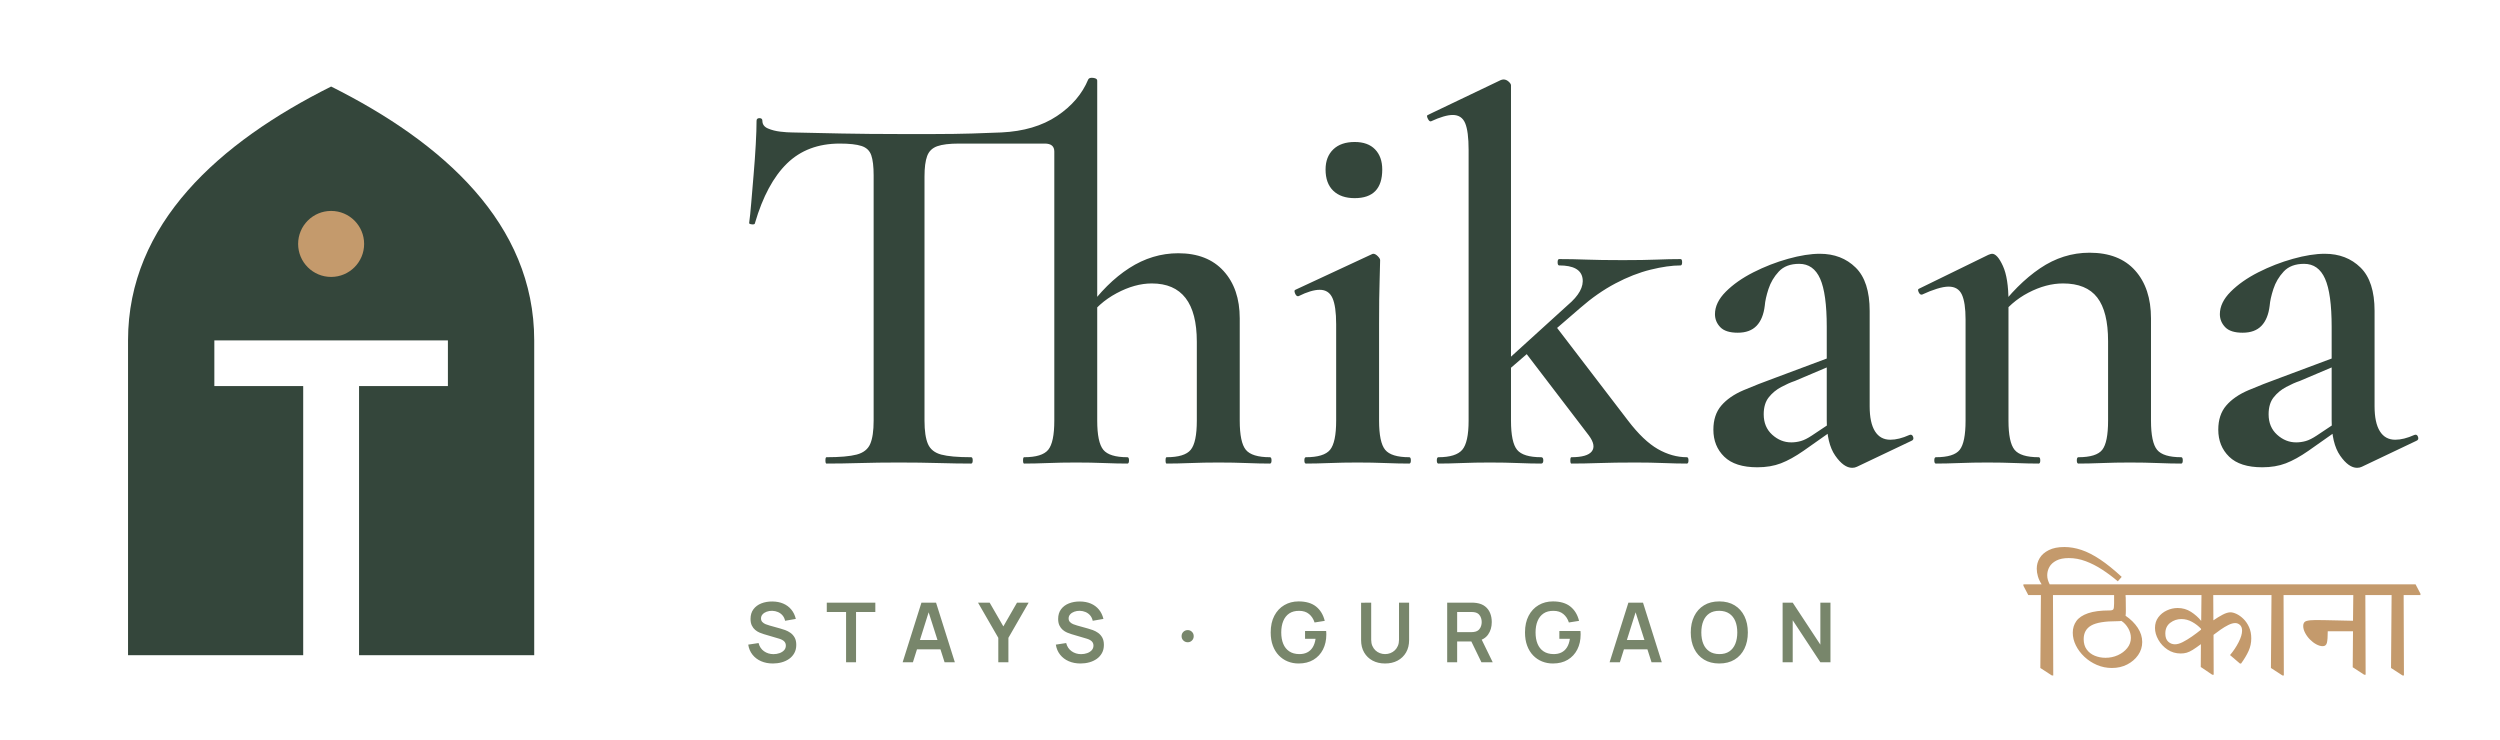
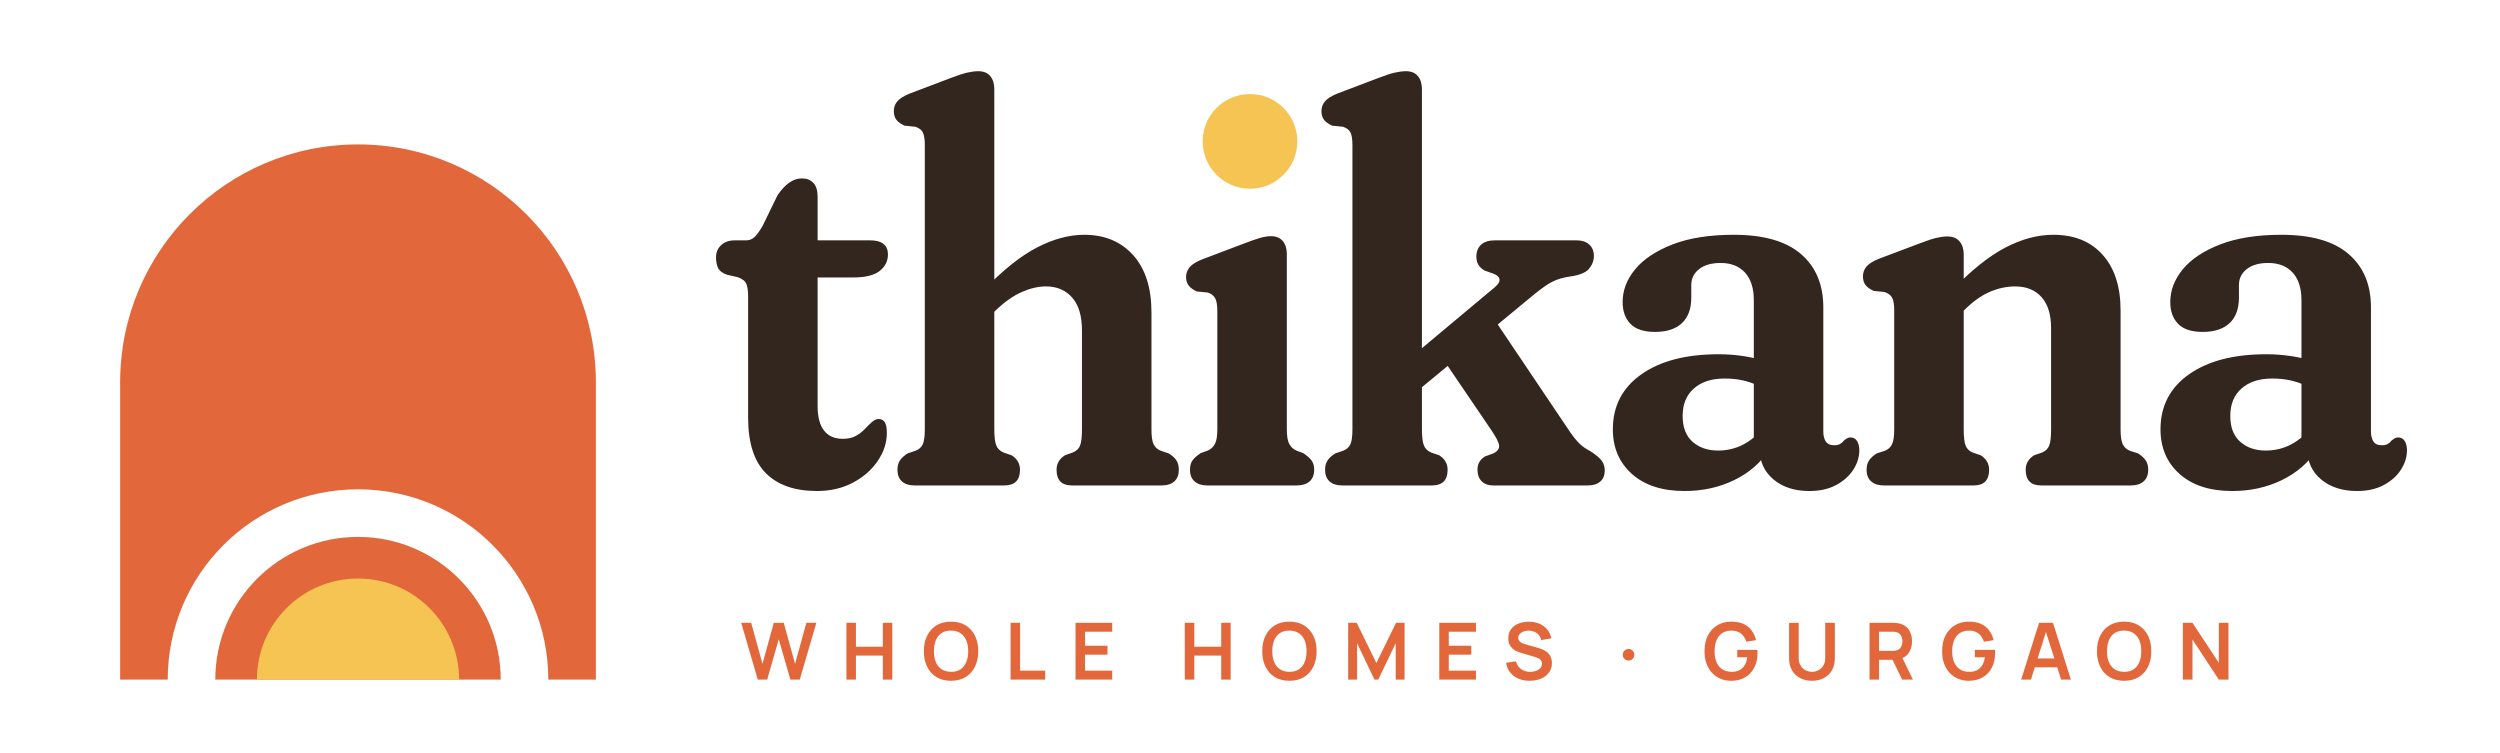
- <svg xmlns="http://www.w3.org/2000/svg" viewBox="0 0 453 134" width="453" height="134">
-   <g transform="translate(14,12) scale(0.92)">
-     <path fill-rule="evenodd" d="M10 116V54C10 31 28 15 50 4C72 15 90 31 90 54V116H55.5V63H73V54H27V63H44.5V116Z" fill="#34463B" />
-     <circle cx="50" cy="35" r="6.5" fill="#C49A6C" />
+ <svg xmlns="http://www.w3.org/2000/svg" viewBox="0 0 412 124" width="412" height="124">
+   <g transform="translate(10,14) scale(0.98)">
+     <path fill-rule="evenodd" fill="#E2683C" d="M10 100V50A40 40 0 0 1 90 50V100ZM18 100A32 32 0 0 1 82 100H74A24 24 0 0 0 26 100Z" />
+     <path fill="#F6C453" d="M33 100A17 17 0 0 1 67 100Z" />
  </g>
-   <path d="M17.76 0.0Q17.568 0.0 17.568 -0.576Q17.568 -1.152 17.76 -1.152Q21.408 -1.152 23.232 -1.632Q25.056 -2.112 25.68 -3.552Q26.304 -4.992 26.304 -7.776V-52.224Q26.304 -54.624 25.872 -55.872Q25.44 -57.12 24.096 -57.552Q22.752 -57.984 20.16 -57.984Q14.304 -57.984 10.608 -54.384Q6.912 -50.784 4.8 -43.584Q4.8 -43.296 4.272 -43.344Q3.744 -43.392 3.744 -43.584Q3.936 -44.928 4.128 -47.28Q4.32 -49.632 4.56 -52.416Q4.8 -55.2 4.944 -57.84Q5.088 -60.48 5.088 -62.112Q5.088 -62.592 5.616 -62.592Q6.144 -62.592 6.144 -62.112Q6.144 -61.152 7.152 -60.72Q8.16 -60.288 9.408 -60.144Q10.656 -60.0 11.52 -60.0Q15.648 -59.904 20.544 -59.808Q25.44 -59.712 30.816 -59.712Q33.888 -59.712 37.392 -59.712Q40.896 -59.712 44.112 -59.808Q47.328 -59.904 49.44 -60.0Q55.488 -60.288 59.52 -62.976Q63.552 -65.664 65.184 -69.6Q65.376 -69.984 66.096 -69.888Q66.816 -69.792 66.816 -69.408V-7.776Q66.816 -3.84 67.92 -2.496Q69.024 -1.152 72.288 -1.152Q72.576 -1.152 72.576 -0.576Q72.576 0.0 72.288 0.0Q70.464 0.0 68.064 -0.096Q65.664 -0.192 62.976 -0.192Q60.288 -0.192 57.888 -0.096Q55.488 0.0 53.568 0.0Q53.376 0.0 53.376 -0.576Q53.376 -1.152 53.568 -1.152Q56.832 -1.152 57.936 -2.496Q59.04 -3.84 59.04 -7.776V-56.544Q59.04 -57.984 57.312 -57.984H41.76Q39.168 -57.984 37.824 -57.504Q36.48 -57.024 36.0 -55.728Q35.52 -54.432 35.52 -52.032V-7.776Q35.52 -4.992 36.144 -3.552Q36.768 -2.112 38.544 -1.632Q40.32 -1.152 43.968 -1.152Q44.256 -1.152 44.256 -0.576Q44.256 0.0 43.968 0.0Q41.376 0.0 38.064 -0.096Q34.752 -0.192 30.816 -0.192Q27.072 -0.192 23.808 -0.096Q20.544 0.0 17.76 0.0ZM79.392 0.0Q79.2 0.0 79.2 -0.576Q79.2 -1.152 79.392 -1.152Q82.656 -1.152 83.76 -2.496Q84.864 -3.84 84.864 -7.776V-22.08Q84.864 -32.64 76.704 -32.64Q73.632 -32.64 70.32 -30.864Q67.008 -29.088 64.992 -26.112L64.896 -27.744Q68.448 -32.736 72.624 -35.424Q76.8 -38.112 81.504 -38.112Q86.784 -38.112 89.712 -34.896Q92.64 -31.68 92.64 -26.304V-7.776Q92.64 -3.84 93.744 -2.496Q94.848 -1.152 98.112 -1.152Q98.4 -1.152 98.4 -0.576Q98.4 0.0 98.112 0.0Q96.288 0.0 93.888 -0.096Q91.488 -0.192 88.8 -0.192Q86.112 -0.192 83.712 -0.096Q81.312 0.0 79.392 0.0ZM104.64 0.0Q104.352 0.0 104.352 -0.576Q104.352 -1.152 104.64 -1.152Q107.904 -1.152 109.008 -2.496Q110.112 -3.84 110.112 -7.776V-25.248Q110.112 -28.512 109.44 -30.0Q108.768 -31.488 107.136 -31.488Q106.368 -31.488 105.408 -31.2Q104.448 -30.912 103.296 -30.336Q102.912 -30.24 102.672 -30.816Q102.432 -31.392 102.72 -31.488L116.544 -37.92Q116.736 -38.016 116.832 -38.016Q117.216 -38.016 117.648 -37.584Q118.08 -37.152 118.08 -36.864Q118.08 -35.808 117.984 -33.024Q117.888 -30.24 117.888 -25.344V-7.776Q117.888 -3.84 118.992 -2.496Q120.096 -1.152 123.36 -1.152Q123.648 -1.152 123.648 -0.576Q123.648 0.0 123.36 0.0Q121.44 0.0 119.04 -0.096Q116.64 -0.192 113.952 -0.192Q111.36 -0.192 108.912 -0.096Q106.464 0.0 104.64 0.0ZM113.472 -48.096Q110.976 -48.096 109.584 -49.44Q108.192 -50.784 108.192 -53.28Q108.192 -55.584 109.584 -56.928Q110.976 -58.272 113.472 -58.272Q115.872 -58.272 117.168 -56.928Q118.464 -55.584 118.464 -53.28Q118.464 -48.096 113.472 -48.096ZM128.64 0.0Q128.352 0.0 128.352 -0.576Q128.352 -1.152 128.64 -1.152Q131.808 -1.152 132.96 -2.496Q134.112 -3.84 134.112 -7.776V-56.832Q134.112 -60.192 133.488 -61.68Q132.864 -63.168 131.232 -63.168Q129.792 -63.168 127.296 -62.016Q127.008 -61.92 126.72 -62.496Q126.432 -63.072 126.72 -63.168L139.968 -69.504Q140.256 -69.6 140.448 -69.6Q140.928 -69.6 141.36 -69.216Q141.792 -68.832 141.792 -68.544V-7.776Q141.792 -3.84 142.896 -2.496Q144.0 -1.152 147.264 -1.152Q147.648 -1.152 147.648 -0.576Q147.648 0.0 147.264 0.0Q145.44 0.0 143.088 -0.096Q140.736 -0.192 137.952 -0.192Q135.264 -0.192 132.864 -0.096Q130.464 0.0 128.64 0.0ZM152.736 0.0Q152.544 0.0 152.544 -0.576Q152.544 -1.152 152.736 -1.152Q155.616 -1.152 156.432 -2.208Q157.248 -3.264 155.904 -5.088L144.096 -20.544L149.856 -24.96L163.008 -7.776Q165.792 -4.128 168.384 -2.64Q170.976 -1.152 173.664 -1.152Q173.952 -1.152 173.952 -0.576Q173.952 0.0 173.664 0.0Q171.84 0.0 169.44 -0.096Q167.04 -0.192 164.352 -0.192Q160.512 -0.192 157.776 -0.096Q155.04 0.0 152.736 0.0ZM138.912 -14.88 138.432 -16.32 152.064 -28.704Q155.136 -31.296 154.752 -33.6Q154.368 -35.904 150.528 -35.904Q150.24 -35.904 150.24 -36.48Q150.24 -37.056 150.528 -37.056Q152.928 -37.056 155.424 -36.96Q157.92 -36.864 162.048 -36.864Q165.888 -36.864 168.192 -36.96Q170.496 -37.056 172.512 -37.056Q172.8 -37.056 172.8 -36.48Q172.8 -35.904 172.512 -35.904Q170.208 -35.904 167.088 -35.136Q163.968 -34.368 160.704 -32.64Q157.44 -30.912 154.368 -28.224ZM204.48 0.576Q204.096 0.768 203.616 0.768Q202.08 0.768 200.544 -1.44Q199.008 -3.648 199.008 -7.872V-24.768Q199.008 -30.816 197.808 -33.504Q196.608 -36.192 194.016 -36.192Q191.616 -36.192 190.32 -34.8Q189.024 -33.408 188.448 -31.632Q187.872 -29.856 187.776 -28.608Q187.488 -26.208 186.288 -24.96Q185.088 -23.712 182.88 -23.712Q180.672 -23.712 179.712 -24.72Q178.752 -25.728 178.752 -27.072Q178.752 -29.184 180.72 -31.152Q182.688 -33.12 185.712 -34.656Q188.736 -36.192 192.0 -37.104Q195.264 -38.016 197.76 -38.016Q201.696 -38.016 204.24 -35.52Q206.784 -33.024 206.784 -27.648V-10.368Q206.784 -7.392 207.744 -5.856Q208.704 -4.32 210.528 -4.32Q212.064 -4.32 213.984 -5.184Q214.464 -5.376 214.656 -4.848Q214.848 -4.32 214.368 -4.128ZM186.432 0.672Q182.4 0.672 180.432 -1.248Q178.464 -3.168 178.464 -6.144Q178.464 -8.832 179.904 -10.512Q181.344 -12.192 183.936 -13.296Q186.528 -14.4 189.696 -15.552L199.968 -19.392L200.256 -17.952L193.248 -14.976Q192.096 -14.592 190.752 -13.872Q189.408 -13.152 188.496 -12.0Q187.584 -10.848 187.584 -8.928Q187.584 -6.624 189.12 -5.232Q190.656 -3.84 192.576 -3.84Q193.44 -3.84 194.304 -4.08Q195.168 -4.32 196.32 -5.088L201.504 -8.544L201.6 -7.104L194.784 -2.304Q192.576 -0.768 190.704 -0.048Q188.832 0.672 186.432 0.672ZM244.608 0.0Q244.32 0.0 244.32 -0.576Q244.32 -1.152 244.608 -1.152Q247.872 -1.152 248.928 -2.496Q249.984 -3.84 249.984 -7.776V-22.176Q249.984 -27.552 248.016 -30.096Q246.048 -32.64 241.824 -32.64Q238.752 -32.64 235.536 -30.96Q232.32 -29.28 230.208 -26.304L229.728 -27.456Q233.472 -32.544 237.648 -35.376Q241.824 -38.208 246.624 -38.208Q252.0 -38.208 254.88 -34.992Q257.76 -31.776 257.76 -26.304V-7.776Q257.76 -3.84 258.864 -2.496Q259.968 -1.152 263.232 -1.152Q263.52 -1.152 263.52 -0.576Q263.52 0.0 263.232 0.0Q261.408 0.0 259.008 -0.096Q256.608 -0.192 253.92 -0.192Q251.328 -0.192 248.88 -0.096Q246.432 0.0 244.608 0.0ZM218.784 0.0Q218.496 0.0 218.496 -0.576Q218.496 -1.152 218.784 -1.152Q222.048 -1.152 223.104 -2.496Q224.16 -3.84 224.16 -7.776V-26.112Q224.16 -29.184 223.488 -30.624Q222.816 -32.064 221.088 -32.064Q220.224 -32.064 218.976 -31.68Q217.728 -31.296 216.288 -30.624Q215.904 -30.528 215.664 -31.056Q215.424 -31.584 215.712 -31.68L228.288 -37.824Q228.768 -38.016 228.96 -38.016Q229.92 -38.016 230.928 -35.808Q231.936 -33.6 231.936 -29.376V-7.776Q231.936 -3.84 233.04 -2.496Q234.144 -1.152 237.408 -1.152Q237.696 -1.152 237.696 -0.576Q237.696 0.0 237.408 0.0Q235.584 0.0 233.184 -0.096Q230.784 -0.192 228.096 -0.192Q225.504 -0.192 223.056 -0.096Q220.608 0.0 218.784 0.0ZM295.968 0.576Q295.584 0.768 295.104 0.768Q293.568 0.768 292.032 -1.44Q290.496 -3.648 290.496 -7.872V-24.768Q290.496 -30.816 289.296 -33.504Q288.096 -36.192 285.504 -36.192Q283.104 -36.192 281.808 -34.8Q280.512 -33.408 279.936 -31.632Q279.36 -29.856 279.264 -28.608Q278.976 -26.208 277.776 -24.96Q276.576 -23.712 274.368 -23.712Q272.16 -23.712 271.2 -24.72Q270.24 -25.728 270.24 -27.072Q270.24 -29.184 272.208 -31.152Q274.176 -33.12 277.2 -34.656Q280.224 -36.192 283.488 -37.104Q286.752 -38.016 289.248 -38.016Q293.184 -38.016 295.728 -35.52Q298.272 -33.024 298.272 -27.648V-10.368Q298.272 -7.392 299.232 -5.856Q300.192 -4.32 302.016 -4.32Q303.552 -4.32 305.472 -5.184Q305.952 -5.376 306.144 -4.848Q306.336 -4.32 305.856 -4.128ZM277.92 0.672Q273.888 0.672 271.92 -1.248Q269.952 -3.168 269.952 -6.144Q269.952 -8.832 271.392 -10.512Q272.832 -12.192 275.424 -13.296Q278.016 -14.4 281.184 -15.552L291.456 -19.392L291.744 -17.952L284.736 -14.976Q283.584 -14.592 282.24 -13.872Q280.896 -13.152 279.984 -12.0Q279.072 -10.848 279.072 -8.928Q279.072 -6.624 280.608 -5.232Q282.144 -3.84 284.064 -3.84Q284.928 -3.84 285.792 -4.08Q286.656 -4.32 287.808 -5.088L292.992 -8.544L293.088 -7.104L286.272 -2.304Q284.064 -0.768 282.192 -0.048Q280.32 0.672 277.92 0.672Z" fill="#34463B" transform="translate(132,84)" />
-   <path d="M5.047 0.225Q3.862 0.225 2.914 -0.188Q1.965 -0.6 1.354 -1.369Q0.742 -2.137 0.578 -3.195L2.453 -3.48Q2.692 -2.52 3.439 -1.995Q4.185 -1.47 5.16 -1.47Q5.737 -1.47 6.247 -1.65Q6.757 -1.83 7.076 -2.175Q7.395 -2.52 7.395 -3.022Q7.395 -3.248 7.32 -3.439Q7.245 -3.63 7.099 -3.78Q6.952 -3.93 6.724 -4.054Q6.495 -4.178 6.195 -4.268L3.405 -5.093Q3.045 -5.197 2.629 -5.374Q2.212 -5.55 1.841 -5.861Q1.47 -6.172 1.234 -6.656Q0.997 -7.14 0.997 -7.853Q0.997 -8.895 1.526 -9.604Q2.055 -10.312 2.951 -10.665Q3.847 -11.018 4.942 -11.01Q6.053 -11.002 6.922 -10.631Q7.792 -10.26 8.377 -9.555Q8.963 -8.85 9.202 -7.853L7.26 -7.515Q7.14 -8.085 6.799 -8.486Q6.457 -8.887 5.966 -9.098Q5.475 -9.307 4.92 -9.322Q4.38 -9.33 3.919 -9.161Q3.458 -8.992 3.176 -8.677Q2.895 -8.362 2.895 -7.942Q2.895 -7.545 3.135 -7.294Q3.375 -7.042 3.731 -6.896Q4.087 -6.75 4.455 -6.652L6.39 -6.112Q6.787 -6.007 7.282 -5.827Q7.777 -5.647 8.235 -5.325Q8.692 -5.002 8.989 -4.477Q9.285 -3.952 9.285 -3.143Q9.285 -2.302 8.936 -1.669Q8.588 -1.035 7.995 -0.615Q7.402 -0.195 6.641 0.015Q5.88 0.225 5.047 0.225ZM18.308 0.0V-9.105H14.812V-10.8H23.61V-9.105H20.115V0.0ZM28.56 0.0 31.965 -10.8H34.612L38.017 0.0H36.157L33.067 -9.69H33.472L30.42 0.0ZM30.457 -2.34V-4.027H36.127V-2.34ZM45.892 0.0V-4.425L42.218 -10.8H44.325L46.808 -6.495L49.282 -10.8H51.39L47.723 -4.425V0.0ZM60.787 0.225Q59.602 0.225 58.654 -0.188Q57.705 -0.6 57.094 -1.369Q56.482 -2.137 56.317 -3.195L58.192 -3.48Q58.432 -2.52 59.179 -1.995Q59.925 -1.47 60.9 -1.47Q61.477 -1.47 61.987 -1.65Q62.497 -1.83 62.816 -2.175Q63.135 -2.52 63.135 -3.022Q63.135 -3.248 63.06 -3.439Q62.985 -3.63 62.839 -3.78Q62.692 -3.93 62.464 -4.054Q62.235 -4.178 61.935 -4.268L59.145 -5.093Q58.785 -5.197 58.369 -5.374Q57.952 -5.55 57.581 -5.861Q57.21 -6.172 56.974 -6.656Q56.737 -7.14 56.737 -7.853Q56.737 -8.895 57.266 -9.604Q57.795 -10.312 58.691 -10.665Q59.587 -11.018 60.682 -11.01Q61.792 -11.002 62.662 -10.631Q63.532 -10.26 64.117 -9.555Q64.703 -8.85 64.942 -7.853L63 -7.515Q62.88 -8.085 62.539 -8.486Q62.197 -8.887 61.706 -9.098Q61.215 -9.307 60.66 -9.322Q60.12 -9.33 59.659 -9.161Q59.197 -8.992 58.916 -8.677Q58.635 -8.362 58.635 -7.942Q58.635 -7.545 58.875 -7.294Q59.115 -7.042 59.471 -6.896Q59.827 -6.75 60.195 -6.652L62.13 -6.112Q62.527 -6.007 63.022 -5.827Q63.517 -5.647 63.975 -5.325Q64.432 -5.002 64.729 -4.477Q65.025 -3.952 65.025 -3.143Q65.025 -2.302 64.676 -1.669Q64.328 -1.035 63.735 -0.615Q63.142 -0.195 62.381 0.015Q61.62 0.225 60.787 0.225ZM80.228 -3.623Q79.755 -3.623 79.429 -3.938Q79.103 -4.252 79.103 -4.725Q79.103 -5.197 79.429 -5.512Q79.755 -5.827 80.228 -5.827Q80.662 -5.827 80.981 -5.512Q81.3 -5.197 81.3 -4.725Q81.3 -4.252 80.981 -3.938Q80.662 -3.623 80.228 -3.623ZM100.305 0.225Q99.255 0.225 98.336 -0.146Q97.417 -0.517 96.724 -1.238Q96.03 -1.958 95.64 -3.004Q95.25 -4.05 95.25 -5.4Q95.25 -7.17 95.91 -8.426Q96.57 -9.682 97.718 -10.354Q98.865 -11.025 100.305 -11.025Q102.3 -11.025 103.466 -10.099Q104.632 -9.172 105.045 -7.5L103.2 -7.207Q102.892 -8.168 102.195 -8.741Q101.498 -9.315 100.417 -9.315Q99.33 -9.33 98.61 -8.843Q97.89 -8.355 97.526 -7.47Q97.162 -6.585 97.162 -5.4Q97.162 -4.215 97.522 -3.341Q97.882 -2.467 98.606 -1.98Q99.33 -1.492 100.417 -1.478Q101.235 -1.47 101.85 -1.774Q102.465 -2.078 102.855 -2.696Q103.245 -3.315 103.38 -4.245H101.475V-5.662H105.3Q105.315 -5.542 105.322 -5.31Q105.33 -5.077 105.33 -5.032Q105.33 -3.502 104.726 -2.314Q104.123 -1.125 102.998 -0.45Q101.873 0.225 100.305 0.225ZM115.98 0.225Q114.69 0.225 113.711 -0.3Q112.733 -0.825 112.181 -1.777Q111.63 -2.73 111.63 -4.013V-10.785L113.46 -10.8V-4.058Q113.46 -3.45 113.666 -2.97Q113.873 -2.49 114.225 -2.156Q114.578 -1.823 115.035 -1.65Q115.492 -1.478 115.98 -1.478Q116.483 -1.478 116.936 -1.654Q117.39 -1.83 117.743 -2.164Q118.095 -2.498 118.297 -2.978Q118.5 -3.458 118.5 -4.058V-10.8H120.33V-4.013Q120.33 -2.73 119.779 -1.777Q119.227 -0.825 118.249 -0.3Q117.27 0.225 115.98 0.225ZM127.23 0.0V-10.8H131.692Q131.85 -10.8 132.097 -10.789Q132.345 -10.777 132.555 -10.74Q133.493 -10.598 134.104 -10.117Q134.715 -9.637 135.011 -8.906Q135.308 -8.175 135.308 -7.282Q135.308 -5.962 134.64 -5.014Q133.972 -4.065 132.593 -3.84L131.82 -3.772H129.037V0.0ZM133.433 0.0 131.302 -4.395 133.14 -4.8 135.48 0.0ZM129.037 -5.46H131.618Q131.767 -5.46 131.955 -5.475Q132.142 -5.49 132.3 -5.535Q132.75 -5.647 133.009 -5.932Q133.267 -6.217 133.376 -6.577Q133.485 -6.938 133.485 -7.282Q133.485 -7.627 133.376 -7.991Q133.267 -8.355 133.009 -8.64Q132.75 -8.925 132.3 -9.037Q132.142 -9.082 131.955 -9.094Q131.767 -9.105 131.618 -9.105H129.037ZM146.385 0.225Q145.335 0.225 144.416 -0.146Q143.498 -0.517 142.804 -1.238Q142.11 -1.958 141.72 -3.004Q141.33 -4.05 141.33 -5.4Q141.33 -7.17 141.99 -8.426Q142.65 -9.682 143.798 -10.354Q144.945 -11.025 146.385 -11.025Q148.38 -11.025 149.546 -10.099Q150.713 -9.172 151.125 -7.5L149.28 -7.207Q148.972 -8.168 148.275 -8.741Q147.577 -9.315 146.498 -9.315Q145.41 -9.33 144.69 -8.843Q143.97 -8.355 143.606 -7.47Q143.243 -6.585 143.243 -5.4Q143.243 -4.215 143.603 -3.341Q143.963 -2.467 144.686 -1.98Q145.41 -1.492 146.498 -1.478Q147.315 -1.47 147.93 -1.774Q148.545 -2.078 148.935 -2.696Q149.325 -3.315 149.46 -4.245H147.555V-5.662H151.38Q151.395 -5.542 151.402 -5.31Q151.41 -5.077 151.41 -5.032Q151.41 -3.502 150.806 -2.314Q150.202 -1.125 149.077 -0.45Q147.952 0.225 146.385 0.225ZM156.66 0.0 160.065 -10.8H162.712L166.117 0.0H164.257L161.167 -9.69H161.572L158.52 0.0ZM158.557 -2.34V-4.027H164.227V-2.34ZM176.535 0.225Q174.915 0.225 173.76 -0.484Q172.605 -1.192 171.986 -2.46Q171.367 -3.728 171.367 -5.4Q171.367 -7.072 171.986 -8.34Q172.605 -9.607 173.76 -10.316Q174.915 -11.025 176.535 -11.025Q178.155 -11.025 179.314 -10.316Q180.472 -9.607 181.091 -8.34Q181.71 -7.072 181.71 -5.4Q181.71 -3.728 181.091 -2.46Q180.472 -1.192 179.314 -0.484Q178.155 0.225 176.535 0.225ZM176.535 -1.478Q177.623 -1.47 178.346 -1.958Q179.07 -2.445 179.434 -3.33Q179.797 -4.215 179.797 -5.4Q179.797 -6.585 179.434 -7.459Q179.07 -8.332 178.346 -8.82Q177.623 -9.307 176.535 -9.322Q175.447 -9.33 174.727 -8.843Q174.007 -8.355 173.644 -7.47Q173.28 -6.585 173.28 -5.4Q173.28 -4.215 173.64 -3.341Q174.0 -2.467 174.724 -1.98Q175.447 -1.492 176.535 -1.478ZM188.01 0.0V-10.8H189.84L194.85 -3.188V-10.8H196.68V0.0H194.85L189.84 -7.612V0.0Z" fill="#78866B" transform="translate(135,120)" />
-   <path d="M4.68 0.39H4.42L2.34 -0.962L2.444 -14.17H0.156L-0.728 -15.86V-16.12H2.574Q2.106 -16.848 1.898 -17.563Q1.69 -18.278 1.69 -18.954Q1.69 -19.994 2.223 -20.878Q2.756 -21.762 3.874 -22.321Q4.992 -22.88 6.682 -22.88Q8.216 -22.88 9.802 -22.347Q11.388 -21.814 13.182 -20.618Q14.976 -19.422 17.082 -17.472L16.38 -16.666Q15.002 -17.836 13.546 -18.785Q12.09 -19.734 10.569 -20.306Q9.048 -20.878 7.488 -20.878Q6.11 -20.878 5.239 -20.423Q4.368 -19.968 3.978 -19.266Q3.588 -18.564 3.588 -17.758Q3.588 -17.316 3.705 -16.926Q3.822 -16.536 4.03 -16.12H6.786L7.67 -14.43V-14.17H4.628ZM15.314 -0.962Q13.858 -0.962 12.571 -1.521Q11.284 -2.08 10.309 -3.003Q9.334 -3.926 8.775 -5.057Q8.216 -6.188 8.216 -7.358Q8.216 -8.554 8.866 -9.464Q9.516 -10.374 10.985 -10.881Q12.454 -11.388 14.872 -11.388Q15.392 -11.388 15.548 -11.57Q15.704 -11.752 15.704 -12.61V-14.17H7.098L6.214 -15.86V-16.12H21.788L22.672 -14.43V-14.17H17.784Q17.784 -14.066 17.784 -13.949Q17.784 -13.832 17.81 -13.702Q17.81 -13.286 17.823 -12.727Q17.836 -12.168 17.836 -11.388Q17.836 -10.764 17.784 -10.426Q19.162 -9.49 19.981 -8.255Q20.8 -7.02 20.8 -5.668Q20.8 -4.368 20.059 -3.302Q19.318 -2.236 18.083 -1.599Q16.848 -0.962 15.314 -0.962ZM17.03 -9.49Q16.744 -9.438 16.25 -9.438Q12.922 -9.438 11.557 -8.658Q10.192 -7.878 10.192 -6.188Q10.192 -5.07 10.738 -4.316Q11.284 -3.562 12.194 -3.185Q13.104 -2.808 14.144 -2.808Q15.34 -2.808 16.38 -3.276Q17.42 -3.744 18.083 -4.563Q18.746 -5.382 18.746 -6.422Q18.746 -7.332 18.252 -8.177Q17.758 -9.022 17.03 -9.49ZM38.714 -1.768H38.506L36.712 -3.302Q37.622 -4.368 38.259 -5.616Q38.896 -6.864 38.896 -7.722Q38.896 -8.398 38.519 -8.749Q38.142 -9.1 37.648 -9.1Q37.102 -9.1 36.4 -8.749Q35.698 -8.398 34.996 -7.904Q34.294 -7.41 33.722 -6.968L33.748 0.26H33.488L31.408 -1.144L31.434 -5.278Q30.524 -4.602 29.939 -4.238Q29.354 -3.874 28.86 -3.731Q28.366 -3.588 27.768 -3.588Q26.442 -3.588 25.389 -4.29Q24.336 -4.992 23.725 -6.071Q23.114 -7.15 23.114 -8.216Q23.114 -9.334 23.712 -10.14Q24.31 -10.946 25.259 -11.388Q26.208 -11.83 27.222 -11.83Q28.548 -11.83 29.627 -11.141Q30.706 -10.452 31.486 -9.49L31.538 -14.17H22.1L21.216 -15.86V-16.12H41.626L42.51 -14.43V-14.17H33.67L33.696 -9.594Q34.554 -10.192 35.373 -10.621Q36.192 -11.05 36.79 -11.05Q37.258 -11.05 37.895 -10.751Q38.532 -10.452 39.143 -9.854Q39.754 -9.256 40.157 -8.372Q40.56 -7.488 40.56 -6.318Q40.56 -5.122 40.079 -4.056Q39.598 -2.99 38.714 -1.768ZM31.46 -7.904V-8.06Q30.784 -8.788 29.848 -9.308Q28.912 -9.828 27.898 -9.828Q26.78 -9.828 25.883 -9.152Q24.986 -8.476 24.986 -7.202Q24.986 -6.214 25.506 -5.733Q26.026 -5.252 26.728 -5.252Q27.352 -5.252 28.145 -5.655Q28.938 -6.058 29.796 -6.656Q30.654 -7.254 31.46 -7.904ZM49.452 -14.17H46.41L46.462 0.39H46.202L44.122 -0.962L44.226 -14.17H41.938L41.054 -15.86V-16.12H48.568L49.452 -14.43ZM64.272 -14.17H61.23L61.282 0.26H61.022L58.942 -1.092L58.994 -7.618H54.418Q54.418 -6.11 54.262 -5.512Q54.106 -4.914 53.508 -4.914Q52.962 -4.914 52.338 -5.252Q51.714 -5.59 51.181 -6.136Q50.648 -6.682 50.31 -7.332Q49.972 -7.982 49.972 -8.58Q49.972 -9.308 50.557 -9.477Q51.142 -9.646 52.156 -9.646Q52.624 -9.646 53.69 -9.633Q54.756 -9.62 56.147 -9.581Q57.538 -9.542 58.994 -9.516L59.046 -14.17H48.88L47.996 -15.86V-16.12H63.388L64.272 -14.43ZM71.214 -14.17H68.172L68.224 0.39H67.964L65.884 -0.962L65.988 -14.17H63.7L62.816 -15.86V-16.12H70.33L71.214 -14.43Z" fill="#C49A6C" transform="translate(367.37,122)" />
+   <g transform="translate(118,80)">
+     <path d="M3.588 -34.316 1.794 -34.73Q0.644 -35.144 0.322 -35.88Q0.0 -36.616 0.0 -37.582Q0.0 -38.824 0.851 -39.606Q1.702 -40.388 3.036 -40.388H4.968Q5.704 -40.388 6.279 -40.871Q6.854 -41.354 7.682 -42.78L10.12 -47.794Q11.04 -49.174 12.052 -49.887Q13.064 -50.6 14.168 -50.6Q15.318 -50.6 16.031 -49.864Q16.744 -49.128 16.744 -47.564V-13.064Q16.744 -10.396 17.802 -9.039Q18.86 -7.682 20.884 -7.682Q22.172 -7.682 23.046 -8.165Q23.92 -8.648 24.541 -9.315Q25.162 -9.982 25.714 -10.465Q26.266 -10.948 26.818 -10.948Q27.462 -10.948 27.807 -10.419Q28.152 -9.89 28.152 -8.648Q28.152 -6.256 26.657 -4.048Q25.162 -1.84 22.563 -0.46Q19.964 0.92 16.652 0.92Q11.132 0.92 8.211 -2.024Q5.29 -4.968 5.29 -11.178V-31.096Q5.29 -32.476 5.014 -33.189Q4.738 -33.902 3.588 -34.316ZM12.19 -34.27V-40.388H25.484Q26.864 -40.388 27.6 -39.79Q28.336 -39.192 28.336 -38.088Q28.336 -36.432 26.979 -35.351Q25.622 -34.27 22.54 -34.27ZM44.712 -27.508 42.32 -30.314 44.114 -32.2Q48.852 -37.122 52.9 -39.215Q56.948 -41.308 60.674 -41.308Q65.734 -41.308 68.747 -37.95Q71.76 -34.592 71.76 -28.52V-9.246Q71.76 -7.498 72.128 -6.762Q72.496 -6.026 73.324 -5.704L74.566 -5.29Q75.44 -4.784 75.854 -4.163Q76.268 -3.542 76.268 -2.576Q76.268 -1.334 75.532 -0.667Q74.796 0.0 73.462 0.0H58.65Q56.12 0.0 56.12 -2.576Q56.12 -4.094 57.5 -4.968L58.788 -5.428Q59.708 -5.796 60.007 -6.601Q60.306 -7.406 60.306 -9.246V-25.576Q60.306 -29.118 58.696 -30.958Q57.086 -32.798 54.372 -32.798Q52.486 -32.798 50.393 -31.878Q48.3 -30.958 46.138 -28.888ZM45.862 -65.32V-9.246Q45.862 -7.406 46.184 -6.601Q46.506 -5.796 47.38 -5.428L48.714 -4.968Q50.094 -4.094 50.094 -2.576Q50.094 0.0 47.518 0.0H32.706Q31.372 0.0 30.636 -0.667Q29.9 -1.334 29.9 -2.576Q29.9 -3.542 30.337 -4.163Q30.774 -4.784 31.602 -5.29L32.844 -5.704Q33.718 -6.026 34.063 -6.762Q34.408 -7.498 34.408 -9.246V-56.074Q34.408 -57.592 34.063 -58.213Q33.718 -58.834 32.844 -59.11L31.05 -59.294Q30.084 -59.754 29.693 -60.306Q29.302 -60.858 29.302 -61.686Q29.302 -62.606 29.877 -63.296Q30.452 -63.986 31.924 -64.584L38.594 -67.114Q40.388 -67.804 41.4 -68.034Q42.412 -68.264 43.24 -68.264Q44.528 -68.264 45.195 -67.459Q45.862 -66.654 45.862 -65.32ZM94.07 -38.134V-9.292Q94.07 -7.544 94.484 -6.808Q94.898 -6.072 95.634 -5.75L96.738 -5.336Q97.612 -4.784 98.095 -4.186Q98.578 -3.588 98.578 -2.576Q98.578 -1.334 97.819 -0.667Q97.06 0.0 95.726 0.0H80.914Q79.626 0.0 78.867 -0.667Q78.108 -1.334 78.108 -2.576Q78.108 -3.588 78.568 -4.186Q79.028 -4.784 79.902 -5.336L81.052 -5.75Q81.788 -6.072 82.202 -6.808Q82.616 -7.544 82.616 -9.292V-28.75Q82.616 -30.222 82.248 -30.866Q81.88 -31.51 81.052 -31.786L79.212 -31.97Q78.338 -32.384 77.901 -32.936Q77.464 -33.488 77.464 -34.362Q77.464 -35.282 78.085 -35.995Q78.706 -36.708 80.132 -37.26L86.802 -39.79Q88.458 -40.434 89.539 -40.756Q90.62 -41.078 91.448 -41.078Q92.736 -41.078 93.403 -40.273Q94.07 -39.468 94.07 -38.134ZM103.178 0.0Q101.844 0.0 101.108 -0.667Q100.372 -1.334 100.372 -2.576Q100.372 -3.542 100.809 -4.163Q101.246 -4.784 102.074 -5.29L103.316 -5.704Q104.19 -6.026 104.535 -6.762Q104.88 -7.498 104.88 -9.246V-56.074Q104.88 -57.592 104.535 -58.213Q104.19 -58.834 103.316 -59.11L101.522 -59.294Q100.556 -59.754 100.165 -60.306Q99.774 -60.858 99.774 -61.686Q99.774 -62.606 100.349 -63.296Q100.924 -63.986 102.396 -64.584L109.066 -67.114Q110.86 -67.804 111.872 -68.034Q112.884 -68.264 113.712 -68.264Q115.0 -68.264 115.667 -67.459Q116.334 -66.654 116.334 -65.32V-9.246Q116.334 -7.406 116.656 -6.601Q116.978 -5.796 117.852 -5.428L119.186 -4.968Q120.566 -4.094 120.566 -2.576Q120.566 0.0 117.99 0.0ZM112.608 -19.504 128.34 -32.66Q129.168 -33.35 129.122 -33.925Q129.076 -34.5 128.202 -34.868L126.638 -35.42Q125.948 -35.834 125.626 -36.386Q125.304 -36.938 125.304 -37.72Q125.304 -38.962 126.086 -39.675Q126.868 -40.388 128.34 -40.388H141.864Q143.152 -40.388 143.911 -39.698Q144.67 -39.008 144.67 -37.812Q144.67 -36.662 143.865 -35.696Q143.06 -34.73 140.576 -34.408Q139.058 -34.178 137.885 -33.603Q136.712 -33.028 134.688 -31.372L114.172 -14.398ZM127.236 -28.888 140.76 -8.786Q141.726 -7.406 142.439 -6.762Q143.152 -6.118 144.072 -5.658Q145.498 -4.738 145.981 -4.048Q146.464 -3.358 146.464 -2.438Q146.464 -1.288 145.728 -0.644Q144.992 0.0 143.658 0.0H128.018Q126.868 0.0 126.178 -0.69Q125.488 -1.38 125.488 -2.576Q125.488 -3.312 125.787 -3.841Q126.086 -4.37 126.73 -4.784L128.018 -5.244Q129.122 -5.75 129.053 -6.555Q128.984 -7.36 127.65 -9.292L118.68 -22.494ZM171.994 -5.98V-7.222L171.028 -7.452V-30.544Q171.028 -33.488 169.579 -35.075Q168.13 -36.662 165.554 -36.662Q163.3 -36.662 162.012 -35.65Q160.724 -34.638 160.724 -33.028V-30.958Q160.724 -28.198 159.183 -26.749Q157.642 -25.3 154.744 -25.3Q151.984 -25.3 150.696 -26.634Q149.408 -27.968 149.408 -30.222Q149.408 -33.12 151.478 -35.627Q153.548 -38.134 157.642 -39.721Q161.736 -41.308 167.716 -41.308Q175.122 -41.308 178.802 -38.134Q182.482 -34.96 182.482 -29.348V-8.832Q182.482 -7.912 182.873 -7.268Q183.264 -6.624 184.276 -6.624Q184.874 -6.624 185.242 -6.831Q185.61 -7.038 185.886 -7.406Q186.116 -7.59 186.369 -7.751Q186.622 -7.912 186.944 -7.912Q187.68 -7.912 188.048 -7.314Q188.416 -6.716 188.416 -5.796Q188.416 -4.14 187.427 -2.599Q186.438 -1.058 184.598 -0.069Q182.758 0.92 180.182 0.92Q176.548 0.92 174.271 -0.989Q171.994 -2.898 171.994 -5.98ZM147.798 -9.246Q147.798 -14.996 152.49 -18.308Q157.182 -21.62 165.232 -21.62Q167.348 -21.62 169.441 -21.298Q171.534 -20.976 173.006 -20.378L171.902 -16.376Q170.568 -17.02 169.188 -17.319Q167.808 -17.618 166.198 -17.618Q163.024 -17.618 161.161 -15.985Q159.298 -14.352 159.298 -11.454Q159.298 -8.648 160.931 -7.199Q162.564 -5.75 165.14 -5.75Q167.44 -5.75 169.372 -6.785Q171.304 -7.82 172.546 -9.568L173.558 -5.888Q171.488 -2.668 167.785 -0.874Q164.082 0.92 159.62 0.92Q154.1 0.92 150.949 -1.886Q147.798 -4.692 147.798 -9.246ZM205.62 -38.088V-9.246Q205.62 -7.406 205.919 -6.601Q206.218 -5.796 207.092 -5.428L208.426 -4.968Q209.806 -4.094 209.806 -2.576Q209.806 0.0 207.276 0.0H192.418Q191.13 0.0 190.371 -0.667Q189.612 -1.334 189.612 -2.576Q189.612 -3.542 190.049 -4.163Q190.486 -4.784 191.314 -5.29L192.602 -5.704Q193.43 -6.026 193.798 -6.762Q194.166 -7.498 194.166 -9.246V-28.842Q194.166 -30.36 193.798 -30.981Q193.43 -31.602 192.556 -31.878L190.762 -32.062Q189.796 -32.522 189.405 -33.074Q189.014 -33.626 189.014 -34.454Q189.014 -35.374 189.589 -36.064Q190.164 -36.754 191.636 -37.352L198.352 -39.882Q200.146 -40.572 201.135 -40.802Q202.124 -41.032 202.952 -41.032Q204.24 -41.032 204.93 -40.227Q205.62 -39.422 205.62 -38.088ZM204.424 -27.6 202.032 -30.406 203.826 -32.292Q208.426 -37.076 212.474 -39.192Q216.522 -41.308 220.386 -41.308Q225.584 -41.308 228.528 -37.996Q231.472 -34.684 231.472 -28.842V-9.246Q231.472 -7.498 231.84 -6.762Q232.208 -6.026 233.036 -5.704L234.324 -5.29Q235.152 -4.784 235.589 -4.163Q236.026 -3.542 236.026 -2.576Q236.026 -1.334 235.267 -0.667Q234.508 0.0 233.22 0.0H218.362Q215.832 0.0 215.832 -2.576Q215.832 -4.094 217.212 -4.968L218.546 -5.428Q219.42 -5.796 219.719 -6.601Q220.018 -7.406 220.018 -9.246V-25.944Q220.018 -29.256 218.454 -31.027Q216.89 -32.798 214.084 -32.798Q212.014 -32.798 209.921 -31.901Q207.828 -31.004 205.804 -28.98ZM262.246 -5.98V-7.222L261.28 -7.452V-30.544Q261.28 -33.488 259.831 -35.075Q258.382 -36.662 255.806 -36.662Q253.552 -36.662 252.264 -35.65Q250.976 -34.638 250.976 -33.028V-30.958Q250.976 -28.198 249.435 -26.749Q247.894 -25.3 244.996 -25.3Q242.236 -25.3 240.948 -26.634Q239.66 -27.968 239.66 -30.222Q239.66 -33.12 241.73 -35.627Q243.8 -38.134 247.894 -39.721Q251.988 -41.308 257.968 -41.308Q265.374 -41.308 269.054 -38.134Q272.734 -34.96 272.734 -29.348V-8.832Q272.734 -7.912 273.125 -7.268Q273.516 -6.624 274.528 -6.624Q275.126 -6.624 275.494 -6.831Q275.862 -7.038 276.138 -7.406Q276.368 -7.59 276.621 -7.751Q276.874 -7.912 277.196 -7.912Q277.932 -7.912 278.3 -7.314Q278.668 -6.716 278.668 -5.796Q278.668 -4.14 277.679 -2.599Q276.69 -1.058 274.85 -0.069Q273.01 0.92 270.434 0.92Q266.8 0.92 264.523 -0.989Q262.246 -2.898 262.246 -5.98ZM238.05 -9.246Q238.05 -14.996 242.742 -18.308Q247.434 -21.62 255.484 -21.62Q257.6 -21.62 259.693 -21.298Q261.786 -20.976 263.258 -20.378L262.154 -16.376Q260.82 -17.02 259.44 -17.319Q258.06 -17.618 256.45 -17.618Q253.276 -17.618 251.413 -15.985Q249.55 -14.352 249.55 -11.454Q249.55 -8.648 251.183 -7.199Q252.816 -5.75 255.392 -5.75Q257.692 -5.75 259.624 -6.785Q261.556 -7.82 262.798 -9.568L263.81 -5.888Q261.74 -2.668 258.037 -0.874Q254.334 0.92 249.872 0.92Q244.352 0.92 241.201 -1.886Q238.05 -4.692 238.05 -9.246Z" fill="#33261F" />
+     <circle cx="88.0" cy="-56.7" r="7.8" fill="#F6C453" />
+   </g>
+   <path d="M2.886 0.0 0.149 -9.36H1.794L3.659 -2.6L5.518 -9.347L7.163 -9.36L9.028 -2.6L10.887 -9.36H12.532L9.802 0.0H8.255L6.337 -6.656L4.433 0.0ZM17.491 0.0V-9.36H19.058V-5.421H23.491V-9.36H25.051V0.0H23.491V-3.952H19.058V0.0ZM34.729 0.195Q33.325 0.195 32.325 -0.419Q31.323 -1.033 30.787 -2.132Q30.251 -3.23 30.251 -4.68Q30.251 -6.129 30.787 -7.228Q31.323 -8.326 32.325 -8.941Q33.325 -9.555 34.729 -9.555Q36.133 -9.555 37.138 -8.941Q38.142 -8.326 38.678 -7.228Q39.215 -6.129 39.215 -4.68Q39.215 -3.23 38.678 -2.132Q38.142 -1.033 37.138 -0.419Q36.133 0.195 34.729 0.195ZM34.729 -1.28Q35.672 -1.274 36.299 -1.696Q36.926 -2.119 37.242 -2.886Q37.557 -3.653 37.557 -4.68Q37.557 -5.707 37.242 -6.464Q36.926 -7.221 36.299 -7.644Q35.672 -8.066 34.729 -8.079Q33.787 -8.086 33.163 -7.663Q32.539 -7.241 32.224 -6.474Q31.908 -5.707 31.908 -4.68Q31.908 -3.653 32.221 -2.896Q32.532 -2.139 33.16 -1.716Q33.787 -1.293 34.729 -1.28ZM44.544 0.0V-9.36H46.111V-1.469H50.245V0.0ZM55.25 0.0V-9.36H61.295V-7.891H56.816V-5.583H60.515V-4.114H56.816V-1.469H61.295V0.0ZM73.255 0.0V-9.36H74.822V-5.421H79.254V-9.36H80.814V0.0H79.254V-3.952H74.822V0.0ZM90.493 0.195Q89.089 0.195 88.088 -0.419Q87.087 -1.033 86.551 -2.132Q86.014 -3.23 86.014 -4.68Q86.014 -6.129 86.551 -7.228Q87.087 -8.326 88.088 -8.941Q89.089 -9.555 90.493 -9.555Q91.897 -9.555 92.901 -8.941Q93.905 -8.326 94.442 -7.228Q94.978 -6.129 94.978 -4.68Q94.978 -3.23 94.442 -2.132Q93.905 -1.033 92.901 -0.419Q91.897 0.195 90.493 0.195ZM90.493 -1.28Q91.435 -1.274 92.063 -1.696Q92.69 -2.119 93.005 -2.886Q93.32 -3.653 93.32 -4.68Q93.32 -5.707 93.005 -6.464Q92.69 -7.221 92.063 -7.644Q91.435 -8.066 90.493 -8.079Q89.55 -8.086 88.927 -7.663Q88.302 -7.241 87.987 -6.474Q87.672 -5.707 87.672 -4.68Q87.672 -3.653 87.984 -2.896Q88.296 -2.139 88.923 -1.716Q89.55 -1.293 90.493 -1.28ZM100.178 0.0V-9.36H101.588L104.826 -2.73L108.062 -9.36H109.473V0.0H108.011V-5.999L105.138 0.0H104.513L101.647 -5.999V0.0ZM115.193 0.0V-9.36H121.238V-7.891H116.76V-5.583H120.458V-4.114H116.76V-1.469H121.238V0.0ZM130.078 0.195Q129.051 0.195 128.229 -0.163Q127.406 -0.52 126.877 -1.186Q126.347 -1.852 126.204 -2.769L127.829 -3.016Q128.037 -2.184 128.684 -1.729Q129.331 -1.274 130.175 -1.274Q130.676 -1.274 131.118 -1.43Q131.56 -1.586 131.836 -1.885Q132.112 -2.184 132.112 -2.619Q132.112 -2.814 132.047 -2.98Q131.982 -3.146 131.856 -3.276Q131.729 -3.406 131.531 -3.513Q131.332 -3.62 131.072 -3.698L128.654 -4.413Q128.343 -4.505 127.982 -4.657Q127.621 -4.81 127.299 -5.08Q126.977 -5.349 126.773 -5.769Q126.568 -6.188 126.568 -6.805Q126.568 -7.709 127.026 -8.323Q127.484 -8.938 128.261 -9.243Q129.038 -9.548 129.987 -9.542Q130.949 -9.535 131.703 -9.214Q132.457 -8.892 132.964 -8.281Q133.471 -7.67 133.679 -6.805L131.995 -6.513Q131.891 -7.007 131.596 -7.355Q131.3 -7.702 130.874 -7.884Q130.448 -8.066 129.968 -8.079Q129.499 -8.086 129.1 -7.94Q128.7 -7.793 128.456 -7.521Q128.212 -7.247 128.212 -6.883Q128.212 -6.539 128.421 -6.321Q128.629 -6.103 128.937 -5.977Q129.246 -5.85 129.564 -5.765L131.242 -5.297Q131.586 -5.207 132.015 -5.05Q132.444 -4.894 132.84 -4.615Q133.237 -4.335 133.494 -3.88Q133.75 -3.425 133.75 -2.724Q133.75 -1.995 133.448 -1.446Q133.146 -0.897 132.632 -0.533Q132.119 -0.169 131.459 0.013Q130.799 0.195 130.078 0.195ZM146.406 -3.139Q145.996 -3.139 145.714 -3.412Q145.431 -3.685 145.431 -4.095Q145.431 -4.505 145.714 -4.777Q145.996 -5.05 146.406 -5.05Q146.783 -5.05 147.059 -4.777Q147.335 -4.505 147.335 -4.095Q147.335 -3.685 147.059 -3.412Q146.783 -3.139 146.406 -3.139ZM163.286 0.195Q162.376 0.195 161.58 -0.127Q160.784 -0.448 160.183 -1.073Q159.582 -1.696 159.243 -2.603Q158.905 -3.51 158.905 -4.68Q158.905 -6.214 159.477 -7.303Q160.049 -8.391 161.044 -8.973Q162.038 -9.555 163.286 -9.555Q165.016 -9.555 166.026 -8.752Q167.037 -7.949 167.394 -6.5L165.796 -6.246Q165.529 -7.079 164.924 -7.576Q164.32 -8.073 163.384 -8.073Q162.441 -8.086 161.817 -7.663Q161.194 -7.241 160.878 -6.474Q160.563 -5.707 160.563 -4.68Q160.563 -3.653 160.875 -2.896Q161.187 -2.139 161.814 -1.716Q162.441 -1.293 163.384 -1.28Q164.093 -1.274 164.625 -1.537Q165.159 -1.8 165.496 -2.337Q165.834 -2.873 165.952 -3.679H164.3V-4.907H167.615Q167.629 -4.803 167.635 -4.602Q167.642 -4.401 167.642 -4.361Q167.642 -3.035 167.118 -2.005Q166.595 -0.975 165.62 -0.39Q164.645 0.195 163.286 0.195ZM176.612 0.195Q175.494 0.195 174.645 -0.26Q173.797 -0.715 173.319 -1.54Q172.841 -2.366 172.841 -3.478V-9.347L174.428 -9.36V-3.516Q174.428 -2.99 174.606 -2.574Q174.785 -2.158 175.09 -1.869Q175.396 -1.579 175.792 -1.43Q176.189 -1.28 176.612 -1.28Q177.047 -1.28 177.44 -1.433Q177.833 -1.586 178.139 -1.875Q178.445 -2.164 178.62 -2.58Q178.796 -2.996 178.796 -3.516V-9.36H180.381V-3.478Q180.381 -2.366 179.904 -1.54Q179.426 -0.715 178.578 -0.26Q177.73 0.195 176.612 0.195ZM186.101 0.0V-9.36H189.969Q190.105 -9.36 190.32 -9.35Q190.534 -9.34 190.716 -9.308Q191.529 -9.184 192.059 -8.768Q192.588 -8.352 192.845 -7.719Q193.102 -7.085 193.102 -6.311Q193.102 -5.167 192.524 -4.345Q191.945 -3.523 190.749 -3.328L190.079 -3.269H187.668V0.0ZM191.477 0.0 189.631 -3.809 191.224 -4.16 193.251 0.0ZM187.668 -4.732H189.904Q190.034 -4.732 190.196 -4.745Q190.359 -4.758 190.495 -4.797Q190.885 -4.894 191.11 -5.141Q191.334 -5.388 191.428 -5.7Q191.522 -6.012 191.522 -6.311Q191.522 -6.611 191.428 -6.926Q191.334 -7.241 191.11 -7.488Q190.885 -7.735 190.495 -7.832Q190.359 -7.871 190.196 -7.881Q190.034 -7.891 189.904 -7.891H187.668ZM202.442 0.195Q201.532 0.195 200.736 -0.127Q199.94 -0.448 199.339 -1.073Q198.737 -1.696 198.399 -2.603Q198.061 -3.51 198.061 -4.68Q198.061 -6.214 198.633 -7.303Q199.205 -8.391 200.2 -8.973Q201.194 -9.555 202.442 -9.555Q204.171 -9.555 205.182 -8.752Q206.193 -7.949 206.55 -6.5L204.951 -6.246Q204.685 -7.079 204.08 -7.576Q203.476 -8.073 202.54 -8.073Q201.597 -8.086 200.973 -7.663Q200.349 -7.241 200.034 -6.474Q199.719 -5.707 199.719 -4.68Q199.719 -3.653 200.031 -2.896Q200.343 -2.139 200.97 -1.716Q201.597 -1.293 202.54 -1.28Q203.248 -1.274 203.781 -1.537Q204.314 -1.8 204.652 -2.337Q204.99 -2.873 205.107 -3.679H203.456V-4.907H206.771Q206.784 -4.803 206.791 -4.602Q206.797 -4.401 206.797 -4.361Q206.797 -3.035 206.274 -2.005Q205.751 -0.975 204.776 -0.39Q203.801 0.195 202.442 0.195ZM211.087 0.0 214.038 -9.36H216.333L219.284 0.0H217.672L214.994 -8.398H215.345L212.7 0.0ZM212.732 -2.028V-3.49H217.646V-2.028ZM228.053 0.195Q226.648 0.195 225.647 -0.419Q224.647 -1.033 224.11 -2.132Q223.574 -3.23 223.574 -4.68Q223.574 -6.129 224.11 -7.228Q224.647 -8.326 225.647 -8.941Q226.648 -9.555 228.053 -9.555Q229.457 -9.555 230.461 -8.941Q231.465 -8.326 232.001 -7.228Q232.537 -6.129 232.537 -4.68Q232.537 -3.23 232.001 -2.132Q231.465 -1.033 230.461 -0.419Q229.457 0.195 228.053 0.195ZM228.053 -1.28Q228.995 -1.274 229.622 -1.696Q230.25 -2.119 230.565 -2.886Q230.88 -3.653 230.88 -4.68Q230.88 -5.707 230.565 -6.464Q230.25 -7.221 229.622 -7.644Q228.995 -8.066 228.053 -8.079Q227.11 -8.086 226.486 -7.663Q225.862 -7.241 225.547 -6.474Q225.232 -5.707 225.232 -4.68Q225.232 -3.653 225.543 -2.896Q225.856 -2.139 226.483 -1.716Q227.11 -1.293 228.053 -1.28ZM237.737 0.0V-9.36H239.323L243.665 -2.762V-9.36H245.251V0.0H243.665L239.323 -6.597V0.0Z" fill="#E2683C" transform="translate(122,112)" />
</svg>
